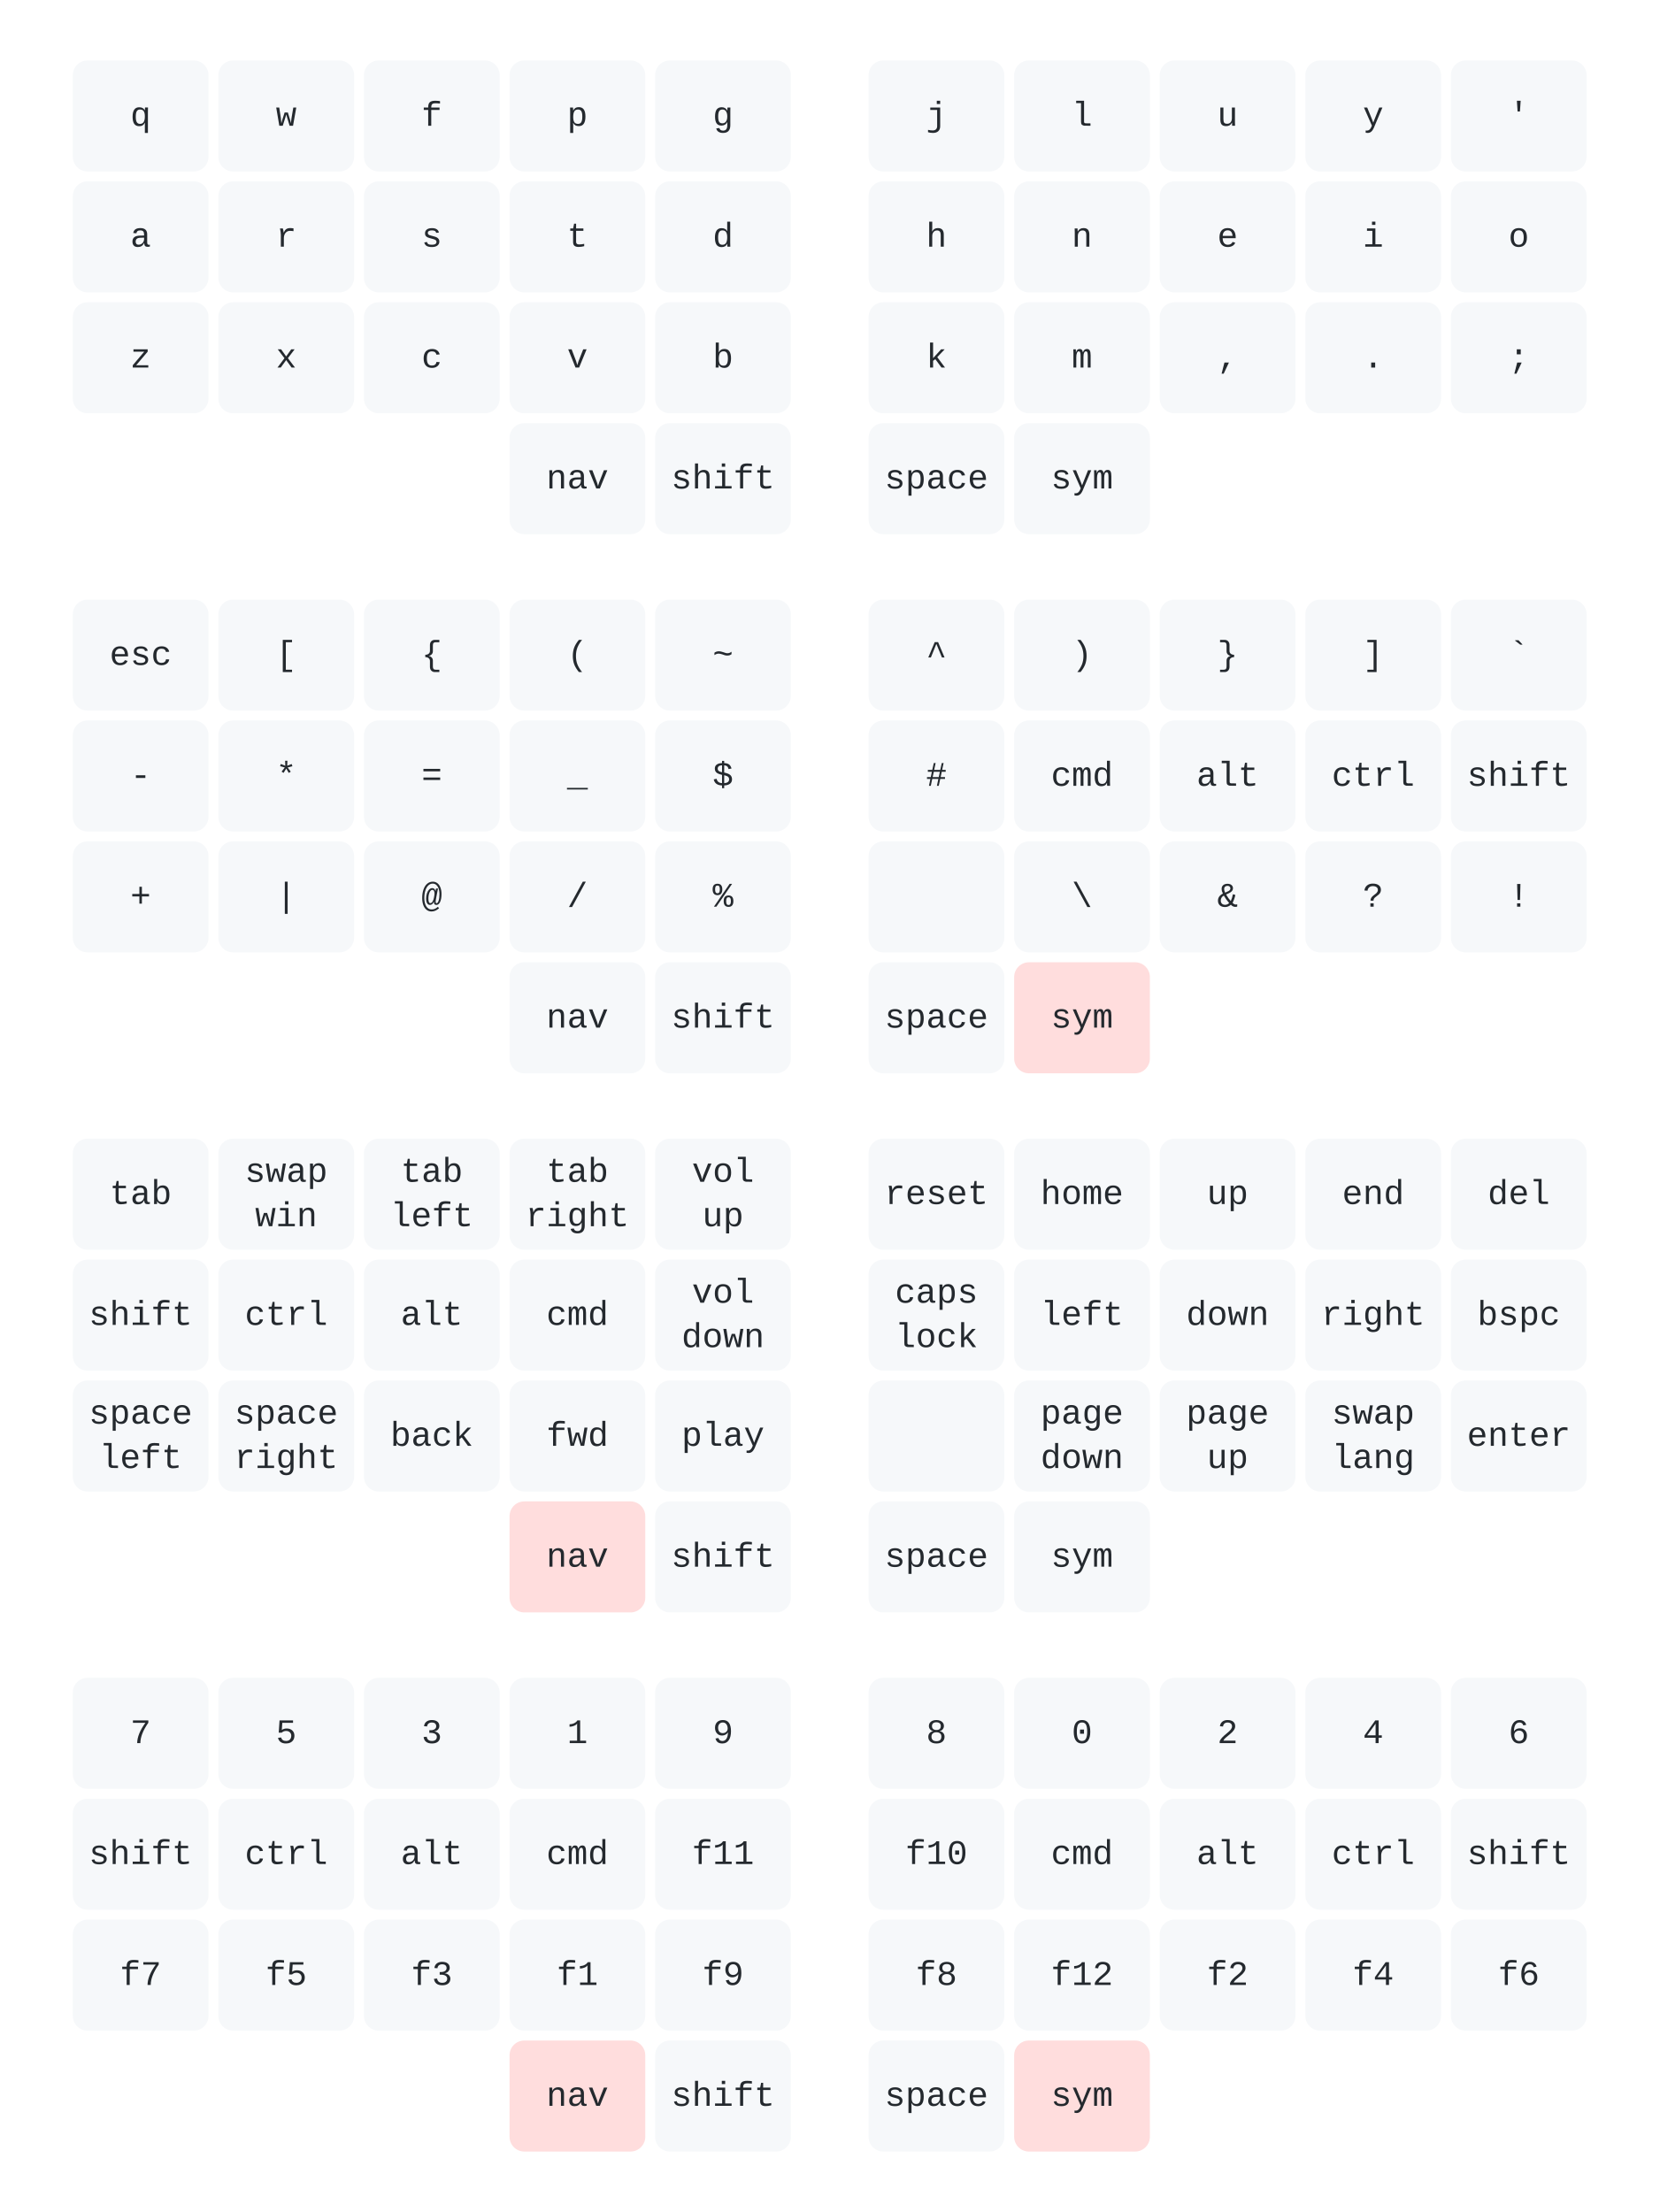
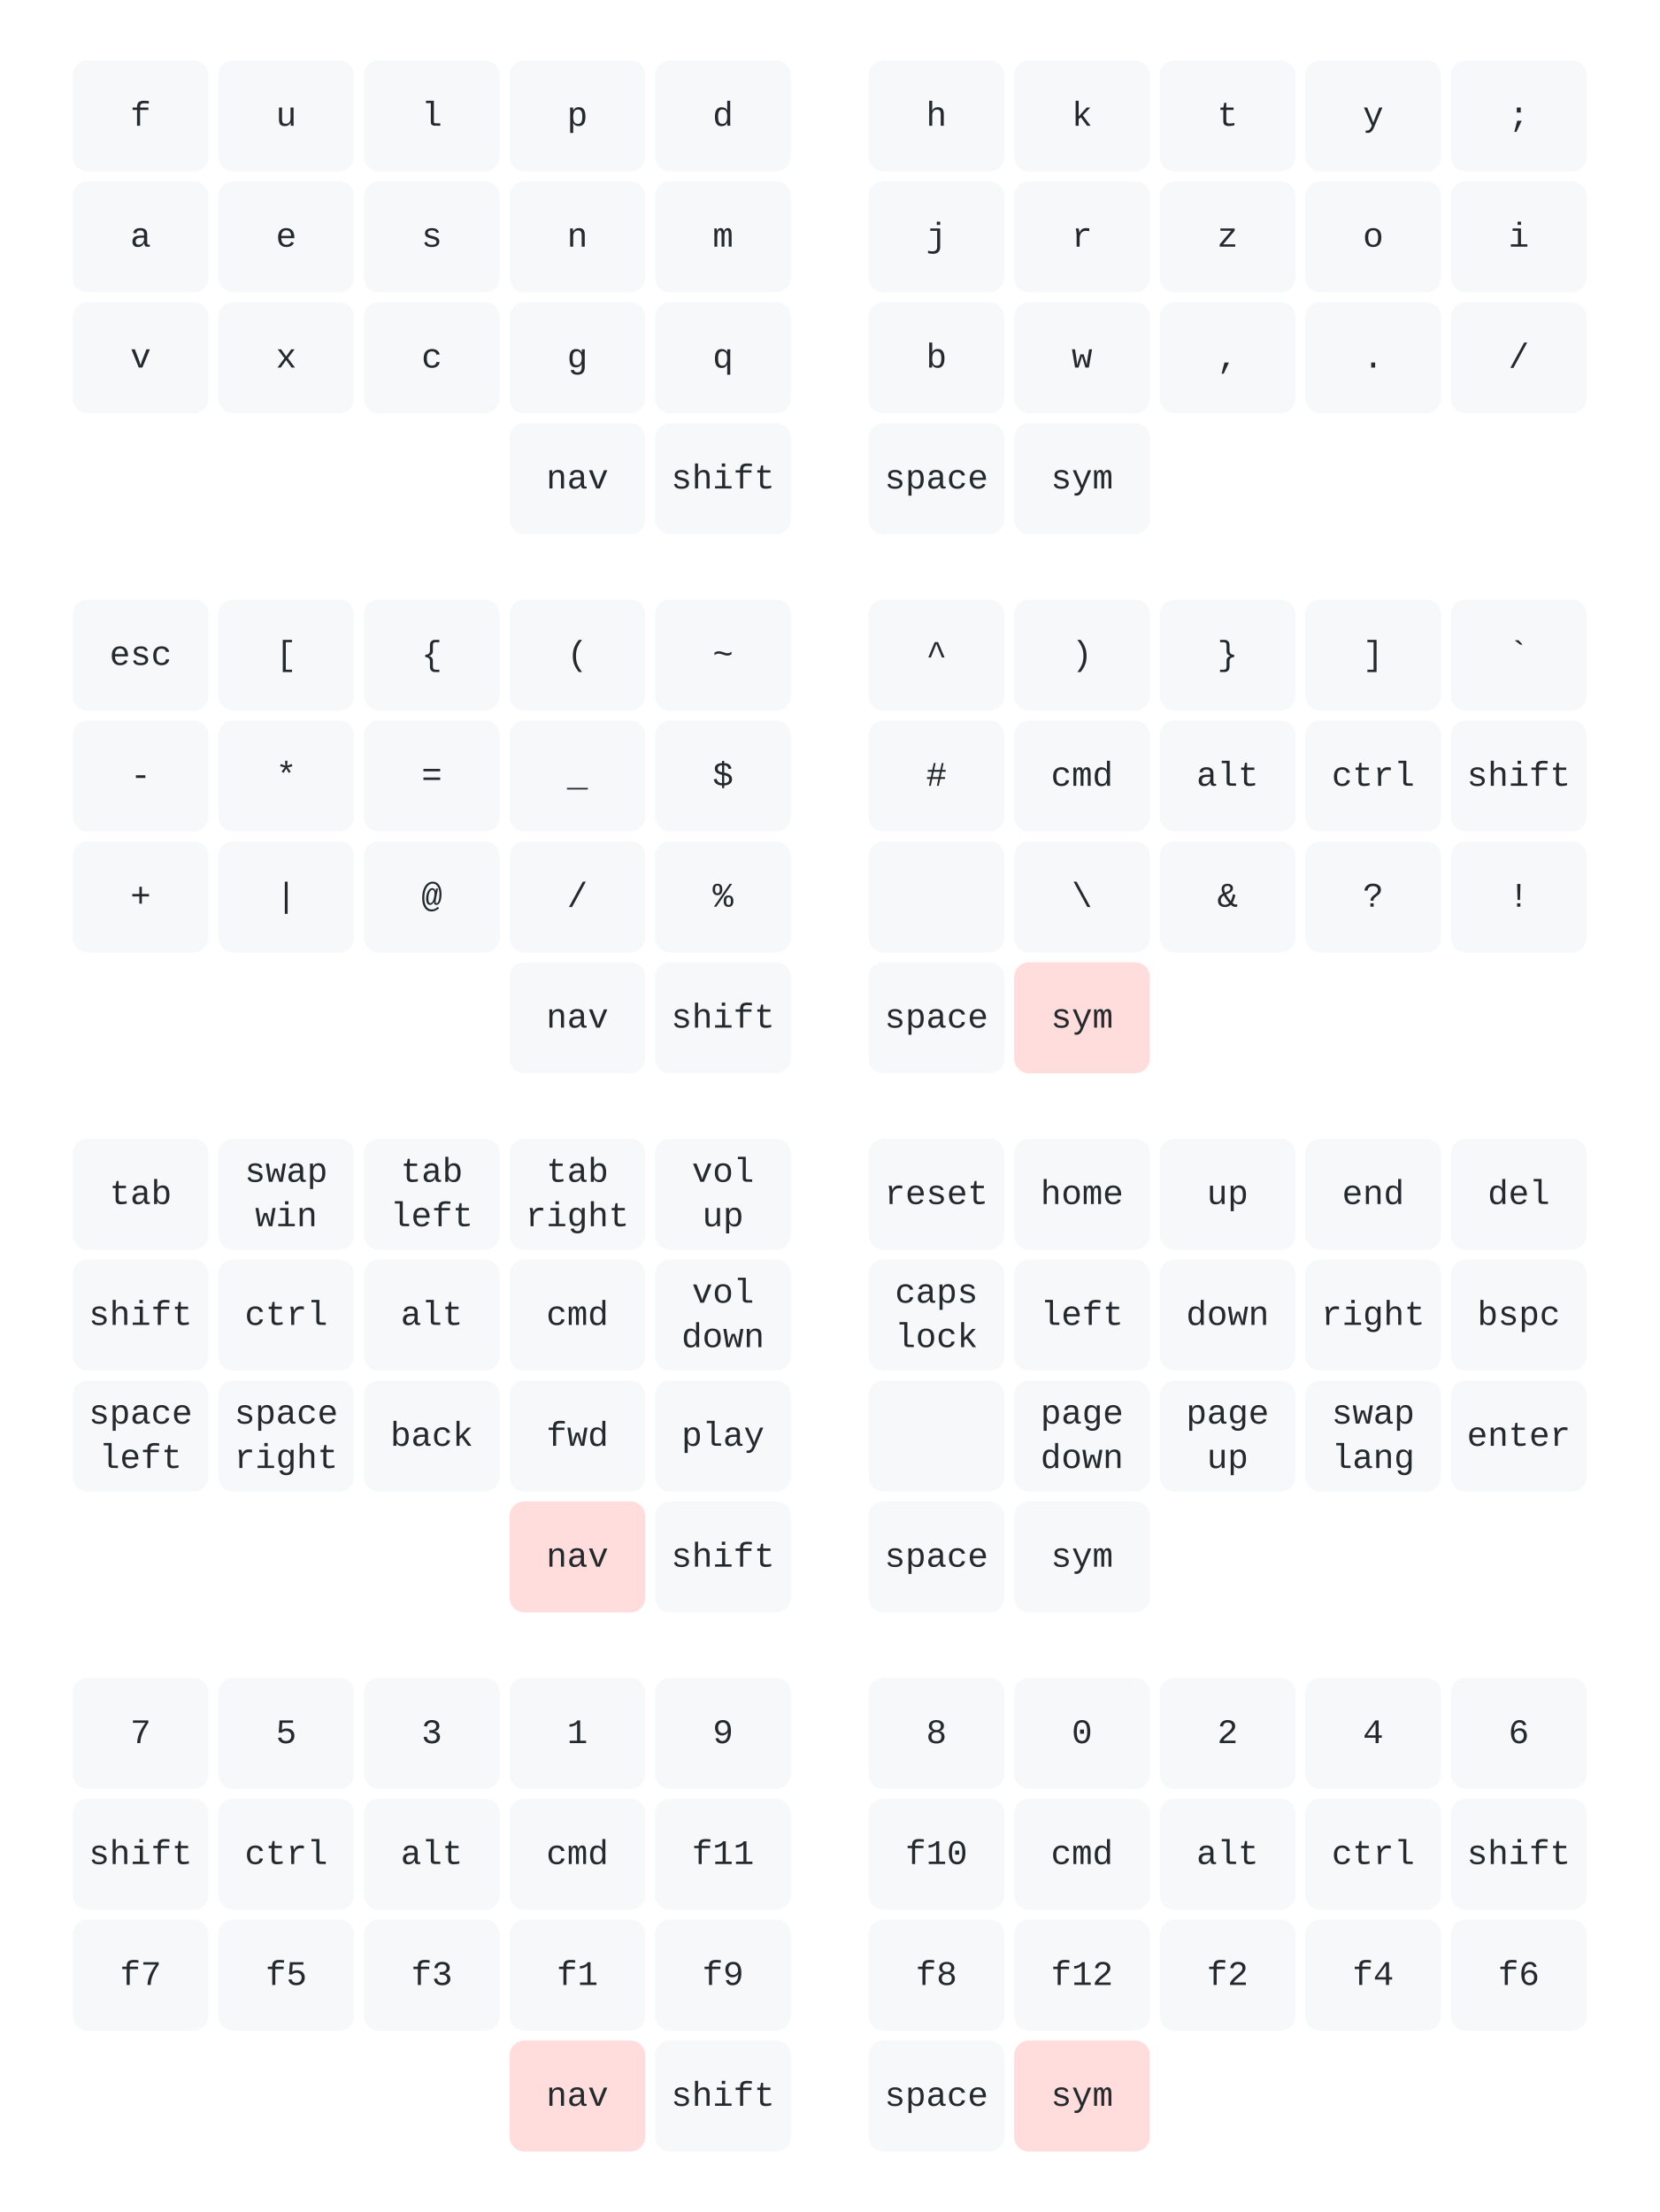
<svg xmlns="http://www.w3.org/2000/svg" width="672.5" height="896.5" viewBox="0 0 672.5 896.5">
  <style>
    svg {
        font-family: SFMono-Regular,Consolas,Liberation Mono,Menlo,monospace;
        font-size: 14px;
        font-kerning: normal;
        text-rendering: optimizeLegibility;
        fill: #24292e;
    }

    rect {
        fill: #f6f8fa;
    }

    .held {
        fill: #fdd;
    }
</style>
  <rect rx="6" ry="6" x="29.5" y="24.5" width="55" height="45" class="" />
-   <text text-anchor="middle" dominant-baseline="middle" x="57.0" y="47.0">q</text>
+   <text text-anchor="middle" dominant-baseline="middle" x="57.0" y="47.0">f</text>
  <rect rx="6" ry="6" x="88.5" y="24.5" width="55" height="45" class="" />
-   <text text-anchor="middle" dominant-baseline="middle" x="116.0" y="47.0">w</text>
+   <text text-anchor="middle" dominant-baseline="middle" x="116.0" y="47.0">u</text>
  <rect rx="6" ry="6" x="147.5" y="24.5" width="55" height="45" class="" />
-   <text text-anchor="middle" dominant-baseline="middle" x="175.0" y="47.0">f</text>
+   <text text-anchor="middle" dominant-baseline="middle" x="175.0" y="47.0">l</text>
  <rect rx="6" ry="6" x="206.5" y="24.5" width="55" height="45" class="" />
  <text text-anchor="middle" dominant-baseline="middle" x="234.0" y="47.0">p</text>
  <rect rx="6" ry="6" x="265.5" y="24.5" width="55" height="45" class="" />
-   <text text-anchor="middle" dominant-baseline="middle" x="293.0" y="47.0">g</text>
+   <text text-anchor="middle" dominant-baseline="middle" x="293.0" y="47.0">d</text>
  <rect rx="6" ry="6" x="29.5" y="73.5" width="55" height="45" class="" />
  <text text-anchor="middle" dominant-baseline="middle" x="57.0" y="96.0">a</text>
  <rect rx="6" ry="6" x="88.5" y="73.5" width="55" height="45" class="" />
-   <text text-anchor="middle" dominant-baseline="middle" x="116.0" y="96.0">r</text>
+   <text text-anchor="middle" dominant-baseline="middle" x="116.0" y="96.0">e</text>
  <rect rx="6" ry="6" x="147.5" y="73.5" width="55" height="45" class="" />
  <text text-anchor="middle" dominant-baseline="middle" x="175.0" y="96.0">s</text>
  <rect rx="6" ry="6" x="206.5" y="73.5" width="55" height="45" class="" />
-   <text text-anchor="middle" dominant-baseline="middle" x="234.0" y="96.0">t</text>
+   <text text-anchor="middle" dominant-baseline="middle" x="234.0" y="96.0">n</text>
  <rect rx="6" ry="6" x="265.5" y="73.5" width="55" height="45" class="" />
-   <text text-anchor="middle" dominant-baseline="middle" x="293.0" y="96.0">d</text>
+   <text text-anchor="middle" dominant-baseline="middle" x="293.0" y="96.0">m</text>
  <rect rx="6" ry="6" x="29.5" y="122.5" width="55" height="45" class="" />
-   <text text-anchor="middle" dominant-baseline="middle" x="57.0" y="145.0">z</text>
+   <text text-anchor="middle" dominant-baseline="middle" x="57.0" y="145.0">v</text>
  <rect rx="6" ry="6" x="88.5" y="122.5" width="55" height="45" class="" />
  <text text-anchor="middle" dominant-baseline="middle" x="116.0" y="145.0">x</text>
  <rect rx="6" ry="6" x="147.5" y="122.5" width="55" height="45" class="" />
  <text text-anchor="middle" dominant-baseline="middle" x="175.0" y="145.0">c</text>
  <rect rx="6" ry="6" x="206.5" y="122.5" width="55" height="45" class="" />
-   <text text-anchor="middle" dominant-baseline="middle" x="234.0" y="145.0">v</text>
+   <text text-anchor="middle" dominant-baseline="middle" x="234.0" y="145.0">g</text>
  <rect rx="6" ry="6" x="265.5" y="122.5" width="55" height="45" class="" />
-   <text text-anchor="middle" dominant-baseline="middle" x="293.0" y="145.0">b</text>
+   <text text-anchor="middle" dominant-baseline="middle" x="293.0" y="145.0">q</text>
  <rect rx="6" ry="6" x="352.0" y="24.5" width="55" height="45" class="" />
-   <text text-anchor="middle" dominant-baseline="middle" x="379.5" y="47.0">j</text>
+   <text text-anchor="middle" dominant-baseline="middle" x="379.5" y="47.0">h</text>
  <rect rx="6" ry="6" x="411.0" y="24.5" width="55" height="45" class="" />
-   <text text-anchor="middle" dominant-baseline="middle" x="438.5" y="47.0">l</text>
+   <text text-anchor="middle" dominant-baseline="middle" x="438.5" y="47.0">k</text>
  <rect rx="6" ry="6" x="470.0" y="24.5" width="55" height="45" class="" />
-   <text text-anchor="middle" dominant-baseline="middle" x="497.5" y="47.0">u</text>
+   <text text-anchor="middle" dominant-baseline="middle" x="497.5" y="47.0">t</text>
  <rect rx="6" ry="6" x="529.0" y="24.5" width="55" height="45" class="" />
  <text text-anchor="middle" dominant-baseline="middle" x="556.5" y="47.0">y</text>
  <rect rx="6" ry="6" x="588.0" y="24.5" width="55" height="45" class="" />
-   <text text-anchor="middle" dominant-baseline="middle" x="615.5" y="47.0">'</text>
+   <text text-anchor="middle" dominant-baseline="middle" x="615.5" y="47.0">;</text>
  <rect rx="6" ry="6" x="352.0" y="73.5" width="55" height="45" class="" />
-   <text text-anchor="middle" dominant-baseline="middle" x="379.5" y="96.0">h</text>
+   <text text-anchor="middle" dominant-baseline="middle" x="379.5" y="96.0">j</text>
  <rect rx="6" ry="6" x="411.0" y="73.5" width="55" height="45" class="" />
-   <text text-anchor="middle" dominant-baseline="middle" x="438.5" y="96.0">n</text>
+   <text text-anchor="middle" dominant-baseline="middle" x="438.5" y="96.0">r</text>
  <rect rx="6" ry="6" x="470.0" y="73.5" width="55" height="45" class="" />
-   <text text-anchor="middle" dominant-baseline="middle" x="497.5" y="96.0">e</text>
+   <text text-anchor="middle" dominant-baseline="middle" x="497.5" y="96.0">z</text>
  <rect rx="6" ry="6" x="529.0" y="73.5" width="55" height="45" class="" />
-   <text text-anchor="middle" dominant-baseline="middle" x="556.5" y="96.0">i</text>
+   <text text-anchor="middle" dominant-baseline="middle" x="556.5" y="96.0">o</text>
  <rect rx="6" ry="6" x="588.0" y="73.5" width="55" height="45" class="" />
-   <text text-anchor="middle" dominant-baseline="middle" x="615.5" y="96.0">o</text>
+   <text text-anchor="middle" dominant-baseline="middle" x="615.5" y="96.0">i</text>
  <rect rx="6" ry="6" x="352.0" y="122.5" width="55" height="45" class="" />
-   <text text-anchor="middle" dominant-baseline="middle" x="379.5" y="145.0">k</text>
+   <text text-anchor="middle" dominant-baseline="middle" x="379.5" y="145.0">b</text>
  <rect rx="6" ry="6" x="411.0" y="122.5" width="55" height="45" class="" />
-   <text text-anchor="middle" dominant-baseline="middle" x="438.5" y="145.0">m</text>
+   <text text-anchor="middle" dominant-baseline="middle" x="438.5" y="145.0">w</text>
  <rect rx="6" ry="6" x="470.0" y="122.5" width="55" height="45" class="" />
  <text text-anchor="middle" dominant-baseline="middle" x="497.5" y="145.0">,</text>
  <rect rx="6" ry="6" x="529.0" y="122.5" width="55" height="45" class="" />
  <text text-anchor="middle" dominant-baseline="middle" x="556.5" y="145.0">.</text>
  <rect rx="6" ry="6" x="588.0" y="122.5" width="55" height="45" class="" />
-   <text text-anchor="middle" dominant-baseline="middle" x="615.5" y="145.0">;</text>
+   <text text-anchor="middle" dominant-baseline="middle" x="615.5" y="145.0">/</text>
  <rect rx="6" ry="6" x="206.5" y="171.5" width="55" height="45" class="" />
  <text text-anchor="middle" dominant-baseline="middle" x="234.0" y="194.0">nav</text>
  <rect rx="6" ry="6" x="265.5" y="171.5" width="55" height="45" class="" />
  <text text-anchor="middle" dominant-baseline="middle" x="293.0" y="194.0">shift</text>
  <rect rx="6" ry="6" x="352.0" y="171.5" width="55" height="45" class="" />
  <text text-anchor="middle" dominant-baseline="middle" x="379.5" y="194.0">space</text>
  <rect rx="6" ry="6" x="411.0" y="171.5" width="55" height="45" class="" />
  <text text-anchor="middle" dominant-baseline="middle" x="438.5" y="194.0">sym</text>
  <rect rx="6" ry="6" x="29.5" y="243.0" width="55" height="45" class="" />
  <text text-anchor="middle" dominant-baseline="middle" x="57.0" y="265.5">esc</text>
  <rect rx="6" ry="6" x="88.5" y="243.0" width="55" height="45" class="" />
  <text text-anchor="middle" dominant-baseline="middle" x="116.0" y="265.5">[</text>
  <rect rx="6" ry="6" x="147.5" y="243.0" width="55" height="45" class="" />
  <text text-anchor="middle" dominant-baseline="middle" x="175.0" y="265.5">{</text>
  <rect rx="6" ry="6" x="206.5" y="243.0" width="55" height="45" class="" />
  <text text-anchor="middle" dominant-baseline="middle" x="234.0" y="265.5">(</text>
  <rect rx="6" ry="6" x="265.5" y="243.0" width="55" height="45" class="" />
  <text text-anchor="middle" dominant-baseline="middle" x="293.0" y="265.5">~</text>
  <rect rx="6" ry="6" x="29.5" y="292.0" width="55" height="45" class="" />
  <text text-anchor="middle" dominant-baseline="middle" x="57.0" y="314.5">-</text>
  <rect rx="6" ry="6" x="88.5" y="292.0" width="55" height="45" class="" />
  <text text-anchor="middle" dominant-baseline="middle" x="116.0" y="314.5">*</text>
  <rect rx="6" ry="6" x="147.5" y="292.0" width="55" height="45" class="" />
  <text text-anchor="middle" dominant-baseline="middle" x="175.0" y="314.5">=</text>
  <rect rx="6" ry="6" x="206.5" y="292.0" width="55" height="45" class="" />
  <text text-anchor="middle" dominant-baseline="middle" x="234.0" y="314.5">_</text>
  <rect rx="6" ry="6" x="265.5" y="292.0" width="55" height="45" class="" />
  <text text-anchor="middle" dominant-baseline="middle" x="293.0" y="314.5">$</text>
  <rect rx="6" ry="6" x="29.5" y="341.0" width="55" height="45" class="" />
  <text text-anchor="middle" dominant-baseline="middle" x="57.0" y="363.5">+</text>
  <rect rx="6" ry="6" x="88.5" y="341.0" width="55" height="45" class="" />
  <text text-anchor="middle" dominant-baseline="middle" x="116.0" y="363.5">|</text>
  <rect rx="6" ry="6" x="147.5" y="341.0" width="55" height="45" class="" />
  <text text-anchor="middle" dominant-baseline="middle" x="175.0" y="363.5">@</text>
  <rect rx="6" ry="6" x="206.5" y="341.0" width="55" height="45" class="" />
  <text text-anchor="middle" dominant-baseline="middle" x="234.0" y="363.5">/</text>
  <rect rx="6" ry="6" x="265.5" y="341.0" width="55" height="45" class="" />
  <text text-anchor="middle" dominant-baseline="middle" x="293.0" y="363.5">%</text>
  <rect rx="6" ry="6" x="352.0" y="243.0" width="55" height="45" class="" />
  <text text-anchor="middle" dominant-baseline="middle" x="379.5" y="265.5">^</text>
  <rect rx="6" ry="6" x="411.0" y="243.0" width="55" height="45" class="" />
  <text text-anchor="middle" dominant-baseline="middle" x="438.5" y="265.5">)</text>
  <rect rx="6" ry="6" x="470.0" y="243.0" width="55" height="45" class="" />
  <text text-anchor="middle" dominant-baseline="middle" x="497.5" y="265.5">}</text>
  <rect rx="6" ry="6" x="529.0" y="243.0" width="55" height="45" class="" />
  <text text-anchor="middle" dominant-baseline="middle" x="556.5" y="265.5">]</text>
  <rect rx="6" ry="6" x="588.0" y="243.0" width="55" height="45" class="" />
  <text text-anchor="middle" dominant-baseline="middle" x="615.5" y="265.5">`</text>
  <rect rx="6" ry="6" x="352.0" y="292.0" width="55" height="45" class="" />
  <text text-anchor="middle" dominant-baseline="middle" x="379.5" y="314.5">#</text>
  <rect rx="6" ry="6" x="411.0" y="292.0" width="55" height="45" class="" />
  <text text-anchor="middle" dominant-baseline="middle" x="438.5" y="314.5">cmd</text>
  <rect rx="6" ry="6" x="470.0" y="292.0" width="55" height="45" class="" />
  <text text-anchor="middle" dominant-baseline="middle" x="497.5" y="314.5">alt</text>
  <rect rx="6" ry="6" x="529.0" y="292.0" width="55" height="45" class="" />
  <text text-anchor="middle" dominant-baseline="middle" x="556.5" y="314.5">ctrl</text>
  <rect rx="6" ry="6" x="588.0" y="292.0" width="55" height="45" class="" />
  <text text-anchor="middle" dominant-baseline="middle" x="615.5" y="314.5">shift</text>
  <rect rx="6" ry="6" x="352.0" y="341.0" width="55" height="45" class="" />
  <rect rx="6" ry="6" x="411.0" y="341.0" width="55" height="45" class="" />
  <text text-anchor="middle" dominant-baseline="middle" x="438.5" y="363.5">\</text>
  <rect rx="6" ry="6" x="470.0" y="341.0" width="55" height="45" class="" />
  <text text-anchor="middle" dominant-baseline="middle" x="497.5" y="363.5">&amp;</text>
  <rect rx="6" ry="6" x="529.0" y="341.0" width="55" height="45" class="" />
  <text text-anchor="middle" dominant-baseline="middle" x="556.5" y="363.5">?</text>
  <rect rx="6" ry="6" x="588.0" y="341.0" width="55" height="45" class="" />
  <text text-anchor="middle" dominant-baseline="middle" x="615.5" y="363.5">!</text>
  <rect rx="6" ry="6" x="206.5" y="390.0" width="55" height="45" class="" />
  <text text-anchor="middle" dominant-baseline="middle" x="234.0" y="412.5">nav</text>
  <rect rx="6" ry="6" x="265.5" y="390.0" width="55" height="45" class="" />
  <text text-anchor="middle" dominant-baseline="middle" x="293.0" y="412.5">shift</text>
  <rect rx="6" ry="6" x="352.0" y="390.0" width="55" height="45" class="" />
  <text text-anchor="middle" dominant-baseline="middle" x="379.5" y="412.5">space</text>
  <rect rx="6" ry="6" x="411.0" y="390.0" width="55" height="45" class="held" />
  <text text-anchor="middle" dominant-baseline="middle" x="438.5" y="412.5">sym</text>
  <rect rx="6" ry="6" x="29.5" y="461.5" width="55" height="45" class="" />
  <text text-anchor="middle" dominant-baseline="middle" x="57.0" y="484.0">tab</text>
  <rect rx="6" ry="6" x="88.5" y="461.5" width="55" height="45" class="" />
  <text text-anchor="middle" dominant-baseline="middle" x="116.0" y="475.0">swap</text>
  <text text-anchor="middle" dominant-baseline="middle" x="116.0" y="493.0">win</text>
  <rect rx="6" ry="6" x="147.5" y="461.5" width="55" height="45" class="" />
  <text text-anchor="middle" dominant-baseline="middle" x="175.0" y="475.0">tab</text>
  <text text-anchor="middle" dominant-baseline="middle" x="175.0" y="493.0">left</text>
  <rect rx="6" ry="6" x="206.5" y="461.5" width="55" height="45" class="" />
  <text text-anchor="middle" dominant-baseline="middle" x="234.0" y="475.0">tab</text>
  <text text-anchor="middle" dominant-baseline="middle" x="234.0" y="493.0">right</text>
  <rect rx="6" ry="6" x="265.5" y="461.5" width="55" height="45" class="" />
  <text text-anchor="middle" dominant-baseline="middle" x="293.0" y="475.0">vol</text>
  <text text-anchor="middle" dominant-baseline="middle" x="293.0" y="493.0">up</text>
  <rect rx="6" ry="6" x="29.5" y="510.5" width="55" height="45" class="" />
  <text text-anchor="middle" dominant-baseline="middle" x="57.0" y="533.0">shift</text>
  <rect rx="6" ry="6" x="88.5" y="510.5" width="55" height="45" class="" />
  <text text-anchor="middle" dominant-baseline="middle" x="116.0" y="533.0">ctrl</text>
  <rect rx="6" ry="6" x="147.5" y="510.5" width="55" height="45" class="" />
  <text text-anchor="middle" dominant-baseline="middle" x="175.0" y="533.0">alt</text>
  <rect rx="6" ry="6" x="206.5" y="510.5" width="55" height="45" class="" />
  <text text-anchor="middle" dominant-baseline="middle" x="234.0" y="533.0">cmd</text>
  <rect rx="6" ry="6" x="265.5" y="510.5" width="55" height="45" class="" />
  <text text-anchor="middle" dominant-baseline="middle" x="293.0" y="524.0">vol</text>
  <text text-anchor="middle" dominant-baseline="middle" x="293.0" y="542.0">down</text>
  <rect rx="6" ry="6" x="29.5" y="559.5" width="55" height="45" class="" />
  <text text-anchor="middle" dominant-baseline="middle" x="57.0" y="573.0">space</text>
  <text text-anchor="middle" dominant-baseline="middle" x="57.0" y="591.0">left</text>
  <rect rx="6" ry="6" x="88.5" y="559.5" width="55" height="45" class="" />
  <text text-anchor="middle" dominant-baseline="middle" x="116.0" y="573.0">space</text>
  <text text-anchor="middle" dominant-baseline="middle" x="116.0" y="591.0">right</text>
  <rect rx="6" ry="6" x="147.5" y="559.5" width="55" height="45" class="" />
  <text text-anchor="middle" dominant-baseline="middle" x="175.0" y="582.0">back</text>
  <rect rx="6" ry="6" x="206.5" y="559.5" width="55" height="45" class="" />
  <text text-anchor="middle" dominant-baseline="middle" x="234.0" y="582.0">fwd</text>
  <rect rx="6" ry="6" x="265.5" y="559.5" width="55" height="45" class="" />
  <text text-anchor="middle" dominant-baseline="middle" x="293.0" y="582.0">play</text>
  <rect rx="6" ry="6" x="352.0" y="461.5" width="55" height="45" class="" />
  <text text-anchor="middle" dominant-baseline="middle" x="379.5" y="484.0">reset</text>
  <rect rx="6" ry="6" x="411.0" y="461.5" width="55" height="45" class="" />
  <text text-anchor="middle" dominant-baseline="middle" x="438.5" y="484.0">home</text>
  <rect rx="6" ry="6" x="470.0" y="461.5" width="55" height="45" class="" />
  <text text-anchor="middle" dominant-baseline="middle" x="497.5" y="484.0">up</text>
  <rect rx="6" ry="6" x="529.0" y="461.5" width="55" height="45" class="" />
  <text text-anchor="middle" dominant-baseline="middle" x="556.5" y="484.0">end</text>
  <rect rx="6" ry="6" x="588.0" y="461.5" width="55" height="45" class="" />
  <text text-anchor="middle" dominant-baseline="middle" x="615.5" y="484.0">del</text>
  <rect rx="6" ry="6" x="352.0" y="510.5" width="55" height="45" class="" />
  <text text-anchor="middle" dominant-baseline="middle" x="379.5" y="524.0">caps</text>
  <text text-anchor="middle" dominant-baseline="middle" x="379.5" y="542.0">lock</text>
  <rect rx="6" ry="6" x="411.0" y="510.5" width="55" height="45" class="" />
  <text text-anchor="middle" dominant-baseline="middle" x="438.5" y="533.0">left</text>
  <rect rx="6" ry="6" x="470.0" y="510.5" width="55" height="45" class="" />
  <text text-anchor="middle" dominant-baseline="middle" x="497.5" y="533.0">down</text>
  <rect rx="6" ry="6" x="529.0" y="510.5" width="55" height="45" class="" />
  <text text-anchor="middle" dominant-baseline="middle" x="556.5" y="533.0">right</text>
  <rect rx="6" ry="6" x="588.0" y="510.5" width="55" height="45" class="" />
  <text text-anchor="middle" dominant-baseline="middle" x="615.5" y="533.0">bspc</text>
  <rect rx="6" ry="6" x="352.0" y="559.5" width="55" height="45" class="" />
  <rect rx="6" ry="6" x="411.0" y="559.5" width="55" height="45" class="" />
  <text text-anchor="middle" dominant-baseline="middle" x="438.5" y="573.0">page</text>
  <text text-anchor="middle" dominant-baseline="middle" x="438.5" y="591.0">down</text>
  <rect rx="6" ry="6" x="470.0" y="559.5" width="55" height="45" class="" />
  <text text-anchor="middle" dominant-baseline="middle" x="497.5" y="573.0">page</text>
  <text text-anchor="middle" dominant-baseline="middle" x="497.5" y="591.0">up</text>
  <rect rx="6" ry="6" x="529.0" y="559.5" width="55" height="45" class="" />
  <text text-anchor="middle" dominant-baseline="middle" x="556.5" y="573.0">swap</text>
  <text text-anchor="middle" dominant-baseline="middle" x="556.5" y="591.0">lang</text>
  <rect rx="6" ry="6" x="588.0" y="559.5" width="55" height="45" class="" />
  <text text-anchor="middle" dominant-baseline="middle" x="615.5" y="582.0">enter</text>
  <rect rx="6" ry="6" x="206.5" y="608.5" width="55" height="45" class="held" />
  <text text-anchor="middle" dominant-baseline="middle" x="234.0" y="631.0">nav</text>
  <rect rx="6" ry="6" x="265.5" y="608.5" width="55" height="45" class="" />
  <text text-anchor="middle" dominant-baseline="middle" x="293.0" y="631.0">shift</text>
  <rect rx="6" ry="6" x="352.0" y="608.5" width="55" height="45" class="" />
  <text text-anchor="middle" dominant-baseline="middle" x="379.5" y="631.0">space</text>
  <rect rx="6" ry="6" x="411.0" y="608.5" width="55" height="45" class="" />
  <text text-anchor="middle" dominant-baseline="middle" x="438.5" y="631.0">sym</text>
  <rect rx="6" ry="6" x="29.5" y="680.0" width="55" height="45" class="" />
  <text text-anchor="middle" dominant-baseline="middle" x="57.0" y="702.5">7</text>
  <rect rx="6" ry="6" x="88.5" y="680.0" width="55" height="45" class="" />
  <text text-anchor="middle" dominant-baseline="middle" x="116.0" y="702.5">5</text>
  <rect rx="6" ry="6" x="147.5" y="680.0" width="55" height="45" class="" />
  <text text-anchor="middle" dominant-baseline="middle" x="175.0" y="702.5">3</text>
  <rect rx="6" ry="6" x="206.5" y="680.0" width="55" height="45" class="" />
  <text text-anchor="middle" dominant-baseline="middle" x="234.0" y="702.5">1</text>
  <rect rx="6" ry="6" x="265.5" y="680.0" width="55" height="45" class="" />
  <text text-anchor="middle" dominant-baseline="middle" x="293.0" y="702.5">9</text>
  <rect rx="6" ry="6" x="29.5" y="729.0" width="55" height="45" class="" />
  <text text-anchor="middle" dominant-baseline="middle" x="57.0" y="751.5">shift</text>
  <rect rx="6" ry="6" x="88.5" y="729.0" width="55" height="45" class="" />
  <text text-anchor="middle" dominant-baseline="middle" x="116.0" y="751.5">ctrl</text>
  <rect rx="6" ry="6" x="147.5" y="729.0" width="55" height="45" class="" />
  <text text-anchor="middle" dominant-baseline="middle" x="175.0" y="751.5">alt</text>
  <rect rx="6" ry="6" x="206.5" y="729.0" width="55" height="45" class="" />
  <text text-anchor="middle" dominant-baseline="middle" x="234.0" y="751.5">cmd</text>
  <rect rx="6" ry="6" x="265.5" y="729.0" width="55" height="45" class="" />
  <text text-anchor="middle" dominant-baseline="middle" x="293.0" y="751.5">f11</text>
  <rect rx="6" ry="6" x="29.5" y="778.0" width="55" height="45" class="" />
  <text text-anchor="middle" dominant-baseline="middle" x="57.0" y="800.5">f7</text>
  <rect rx="6" ry="6" x="88.5" y="778.0" width="55" height="45" class="" />
  <text text-anchor="middle" dominant-baseline="middle" x="116.0" y="800.5">f5</text>
  <rect rx="6" ry="6" x="147.5" y="778.0" width="55" height="45" class="" />
  <text text-anchor="middle" dominant-baseline="middle" x="175.0" y="800.5">f3</text>
  <rect rx="6" ry="6" x="206.5" y="778.0" width="55" height="45" class="" />
  <text text-anchor="middle" dominant-baseline="middle" x="234.0" y="800.5">f1</text>
  <rect rx="6" ry="6" x="265.5" y="778.0" width="55" height="45" class="" />
  <text text-anchor="middle" dominant-baseline="middle" x="293.0" y="800.5">f9</text>
  <rect rx="6" ry="6" x="352.0" y="680.0" width="55" height="45" class="" />
  <text text-anchor="middle" dominant-baseline="middle" x="379.5" y="702.5">8</text>
  <rect rx="6" ry="6" x="411.0" y="680.0" width="55" height="45" class="" />
  <text text-anchor="middle" dominant-baseline="middle" x="438.5" y="702.5">0</text>
  <rect rx="6" ry="6" x="470.0" y="680.0" width="55" height="45" class="" />
  <text text-anchor="middle" dominant-baseline="middle" x="497.5" y="702.5">2</text>
  <rect rx="6" ry="6" x="529.0" y="680.0" width="55" height="45" class="" />
  <text text-anchor="middle" dominant-baseline="middle" x="556.5" y="702.5">4</text>
  <rect rx="6" ry="6" x="588.0" y="680.0" width="55" height="45" class="" />
  <text text-anchor="middle" dominant-baseline="middle" x="615.5" y="702.5">6</text>
  <rect rx="6" ry="6" x="352.0" y="729.0" width="55" height="45" class="" />
  <text text-anchor="middle" dominant-baseline="middle" x="379.5" y="751.5">f10</text>
  <rect rx="6" ry="6" x="411.0" y="729.0" width="55" height="45" class="" />
  <text text-anchor="middle" dominant-baseline="middle" x="438.5" y="751.5">cmd</text>
  <rect rx="6" ry="6" x="470.0" y="729.0" width="55" height="45" class="" />
  <text text-anchor="middle" dominant-baseline="middle" x="497.5" y="751.5">alt</text>
  <rect rx="6" ry="6" x="529.0" y="729.0" width="55" height="45" class="" />
  <text text-anchor="middle" dominant-baseline="middle" x="556.5" y="751.5">ctrl</text>
  <rect rx="6" ry="6" x="588.0" y="729.0" width="55" height="45" class="" />
  <text text-anchor="middle" dominant-baseline="middle" x="615.5" y="751.5">shift</text>
  <rect rx="6" ry="6" x="352.0" y="778.0" width="55" height="45" class="" />
  <text text-anchor="middle" dominant-baseline="middle" x="379.5" y="800.5">f8</text>
  <rect rx="6" ry="6" x="411.0" y="778.0" width="55" height="45" class="" />
  <text text-anchor="middle" dominant-baseline="middle" x="438.5" y="800.5">f12</text>
  <rect rx="6" ry="6" x="470.0" y="778.0" width="55" height="45" class="" />
  <text text-anchor="middle" dominant-baseline="middle" x="497.5" y="800.5">f2</text>
  <rect rx="6" ry="6" x="529.0" y="778.0" width="55" height="45" class="" />
  <text text-anchor="middle" dominant-baseline="middle" x="556.5" y="800.5">f4</text>
  <rect rx="6" ry="6" x="588.0" y="778.0" width="55" height="45" class="" />
  <text text-anchor="middle" dominant-baseline="middle" x="615.5" y="800.5">f6</text>
  <rect rx="6" ry="6" x="206.5" y="827.0" width="55" height="45" class="held" />
  <text text-anchor="middle" dominant-baseline="middle" x="234.0" y="849.5">nav</text>
  <rect rx="6" ry="6" x="265.5" y="827.0" width="55" height="45" class="" />
  <text text-anchor="middle" dominant-baseline="middle" x="293.0" y="849.5">shift</text>
  <rect rx="6" ry="6" x="352.0" y="827.0" width="55" height="45" class="" />
  <text text-anchor="middle" dominant-baseline="middle" x="379.5" y="849.5">space</text>
  <rect rx="6" ry="6" x="411.0" y="827.0" width="55" height="45" class="held" />
  <text text-anchor="middle" dominant-baseline="middle" x="438.5" y="849.5">sym</text>
</svg>
